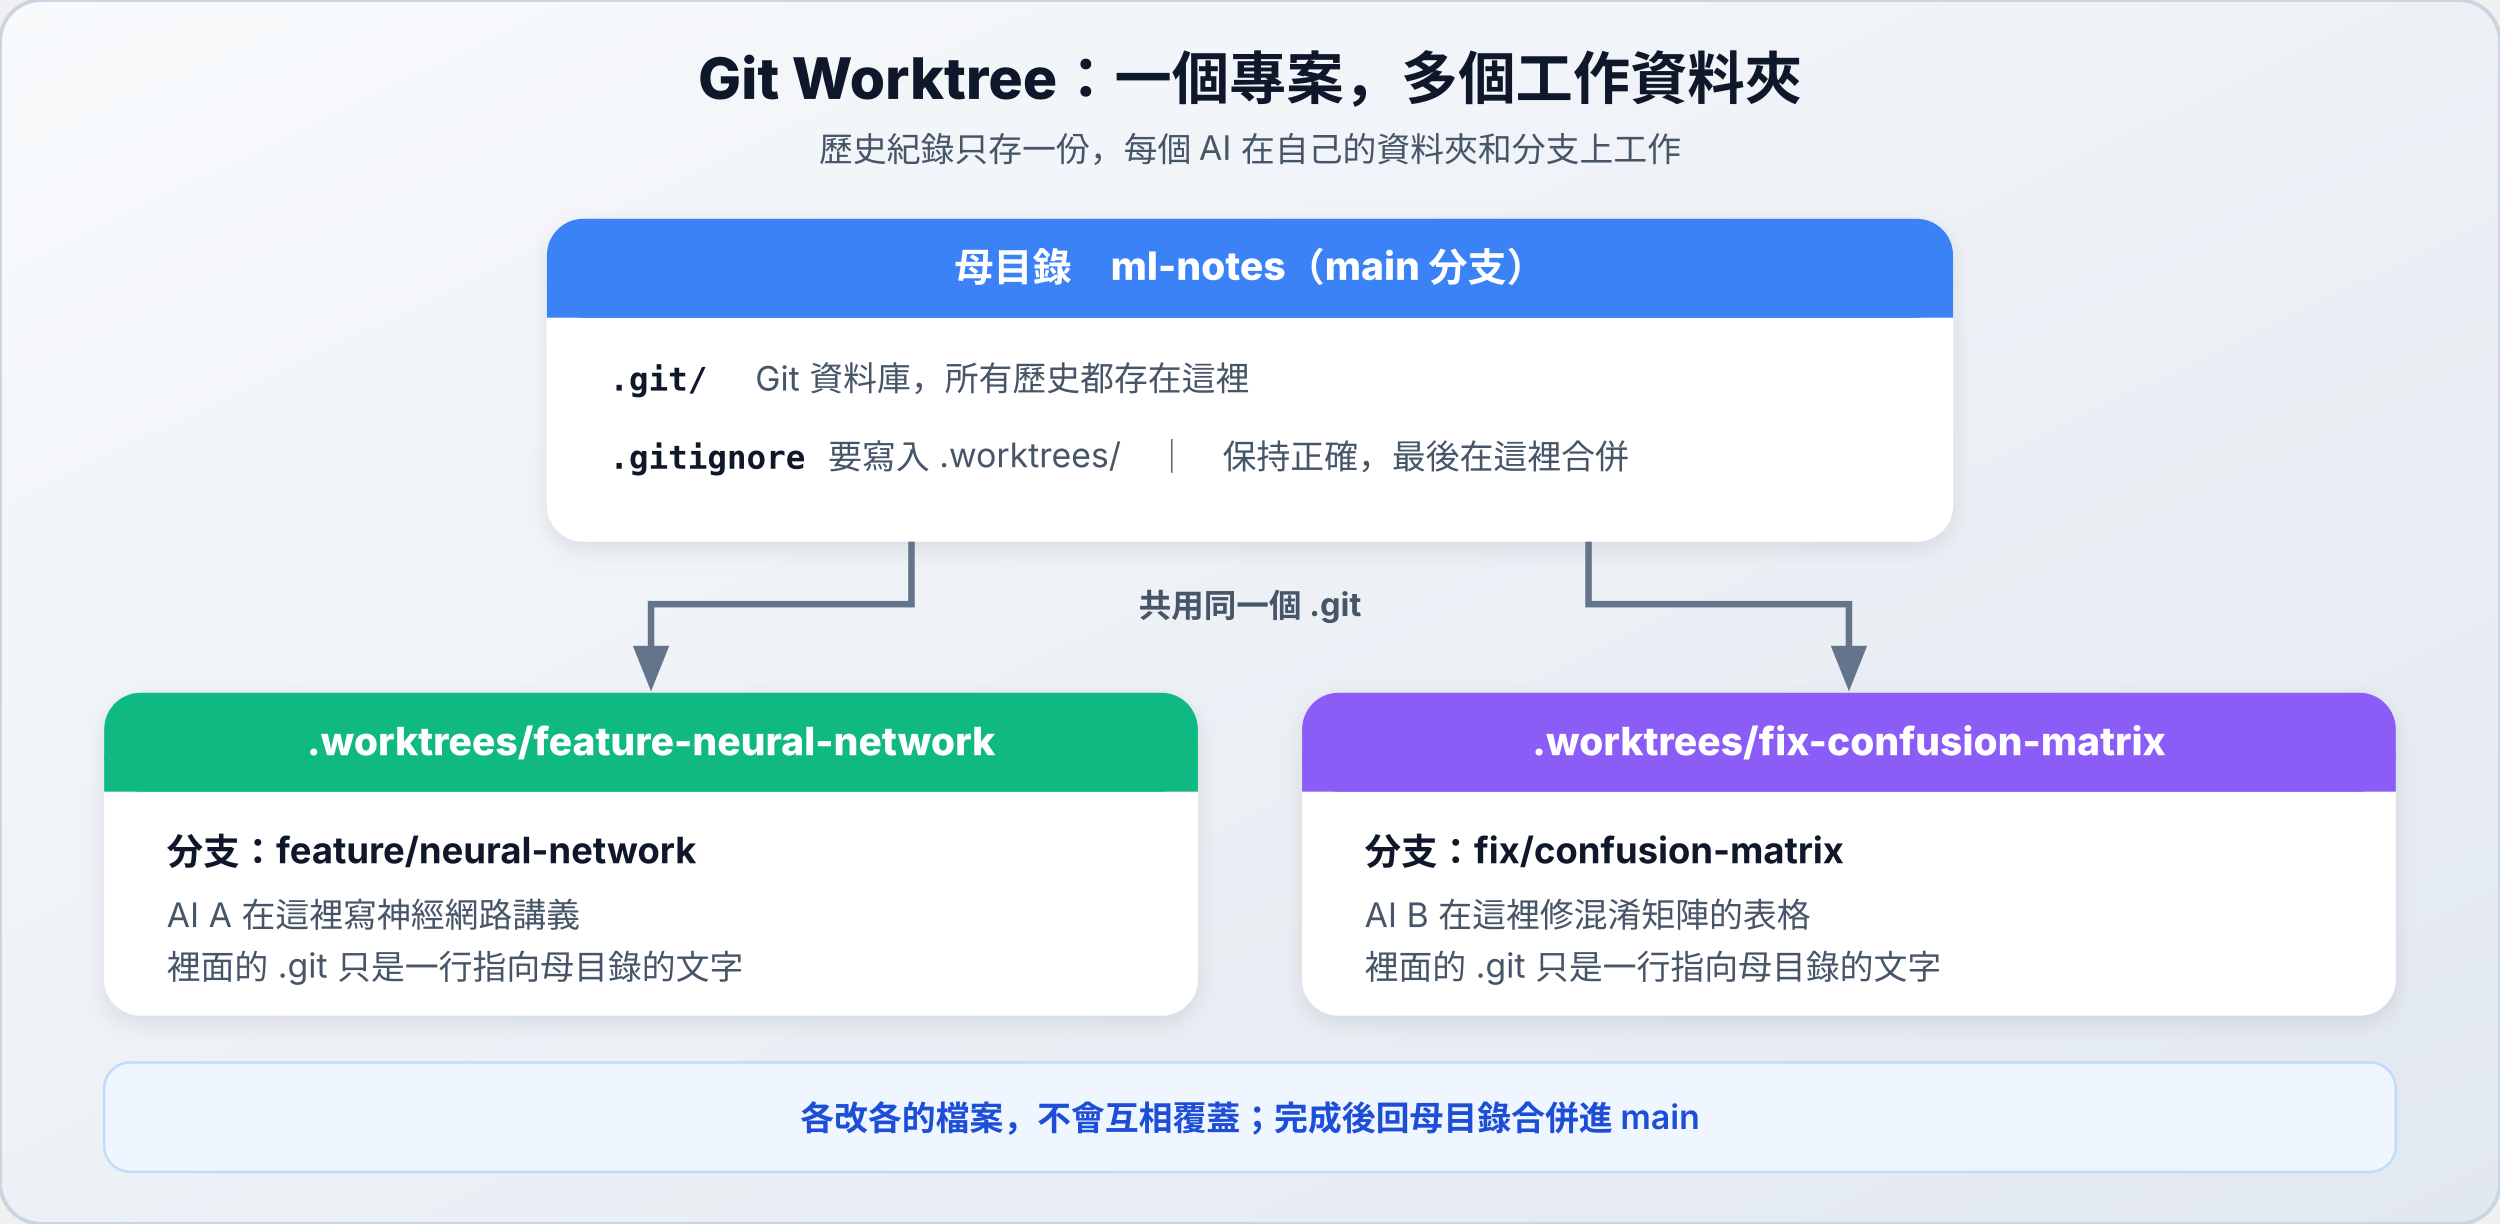
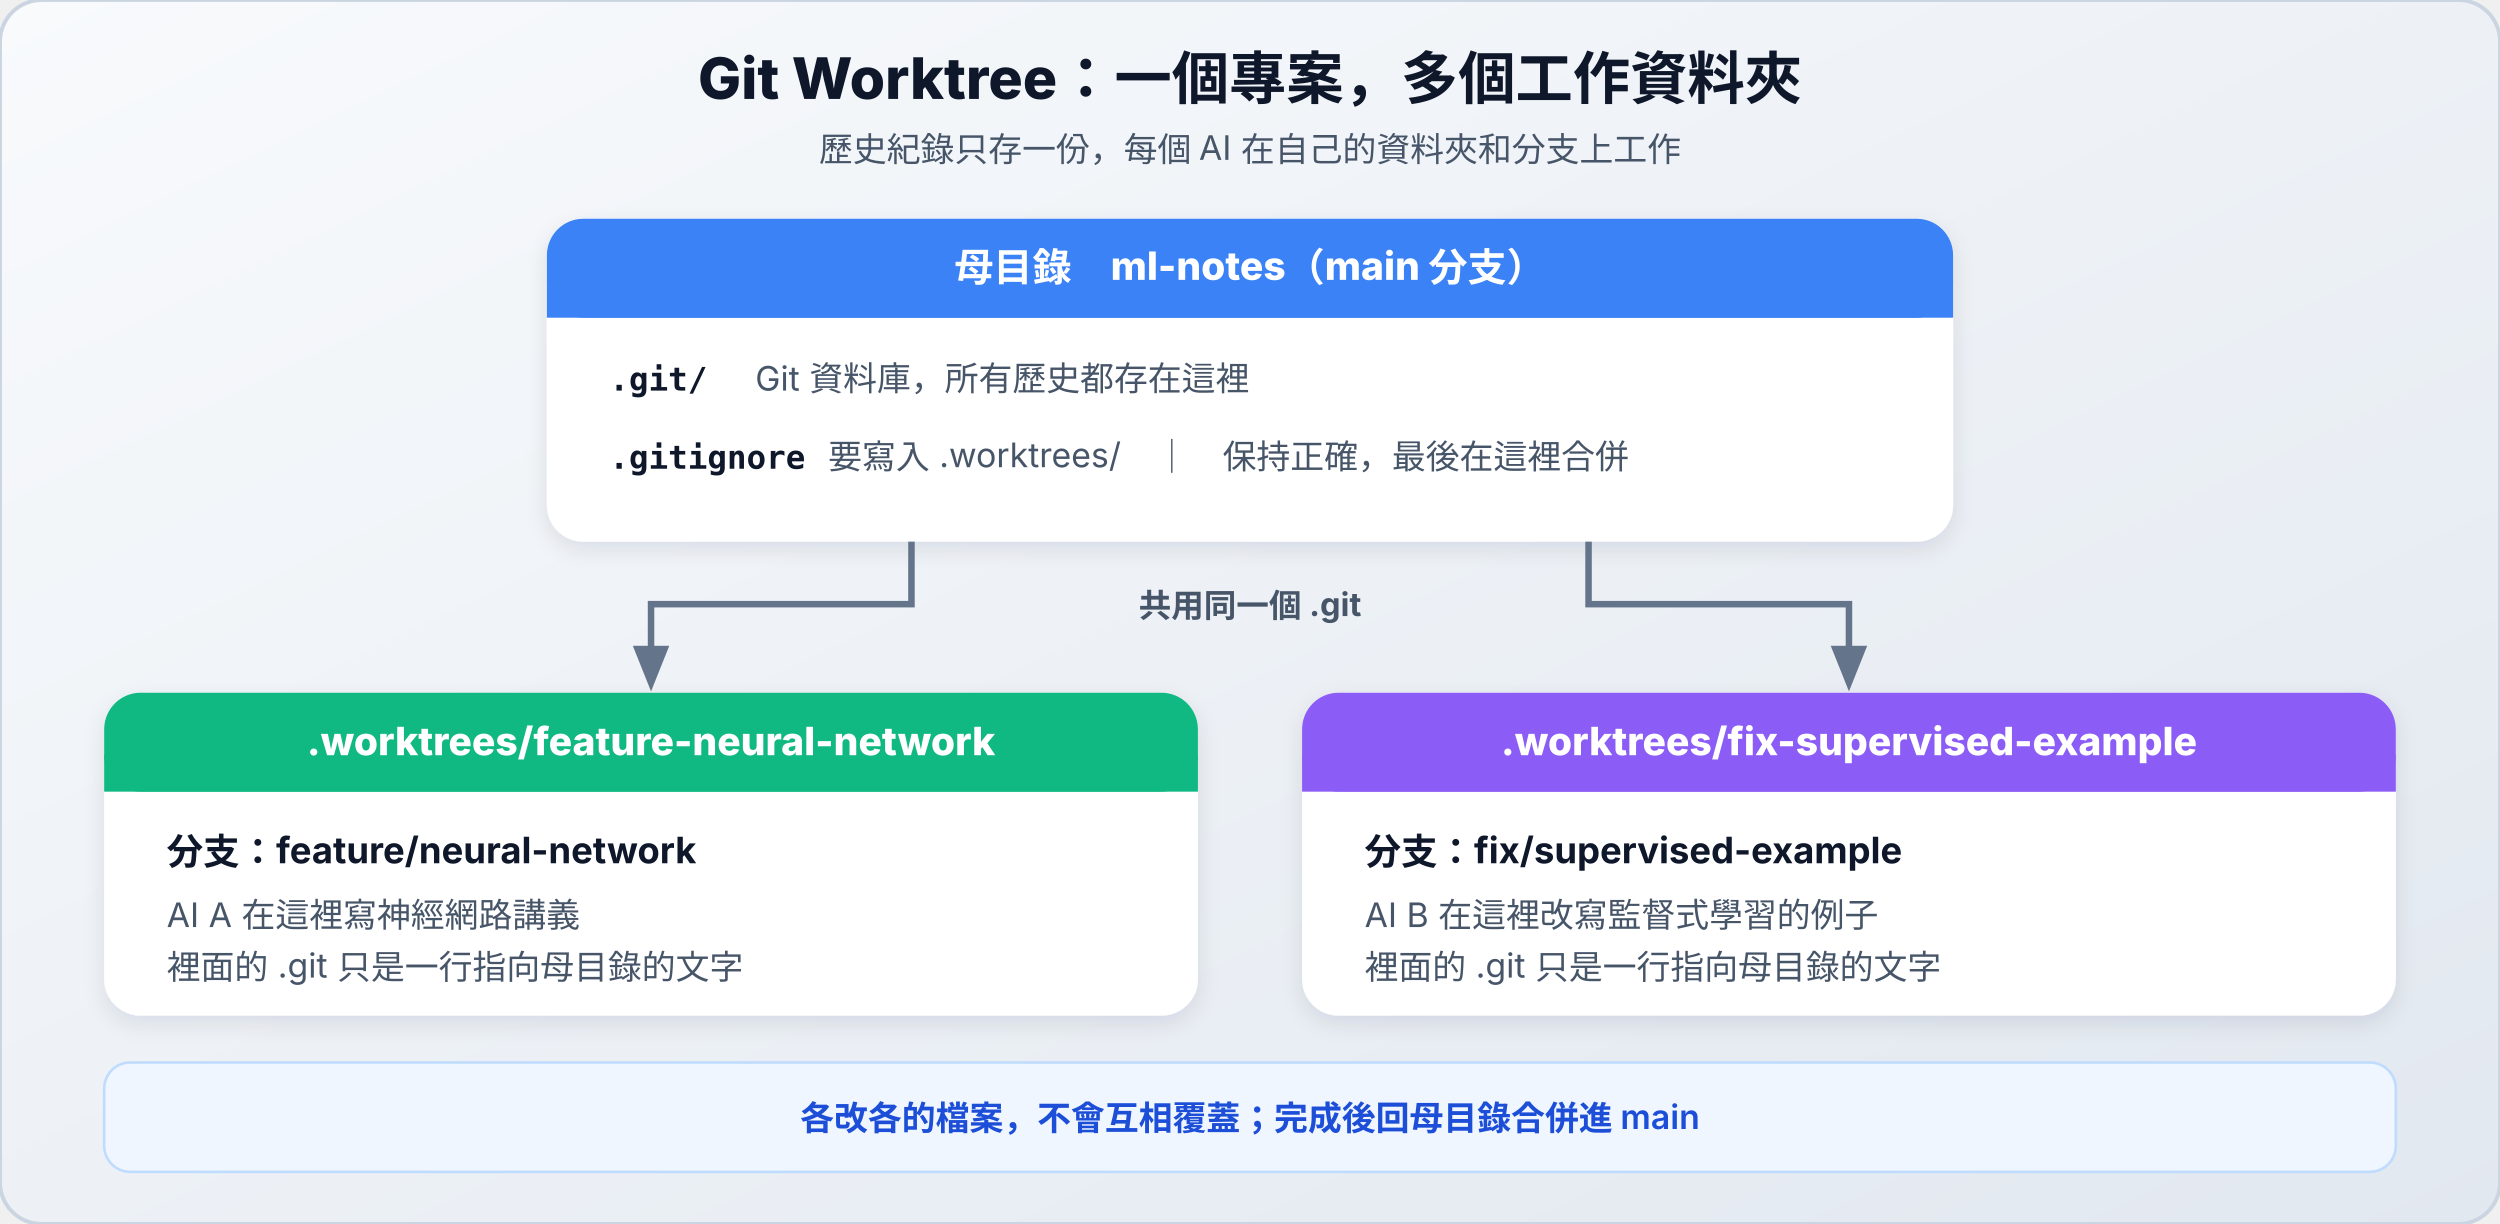
<svg xmlns="http://www.w3.org/2000/svg" viewBox="0 0 960 470" width="100%">
  <defs>
    <linearGradient id="bg" x1="0%" y1="0%" x2="100%" y2="100%">
      <stop offset="0%" stop-color="#f8fafc" />
      <stop offset="100%" stop-color="#e2e8f0" />
    </linearGradient>
    <filter id="shadow" x="-10%" y="-10%" width="120%" height="125%">
      <feDropShadow dx="0" dy="3" stdDeviation="4" flood-color="#0f172a" flood-opacity="0.10" />
    </filter>
    <marker id="arrow" viewBox="0 0 10 10" refX="8" refY="5" markerWidth="7" markerHeight="7" orient="auto">
      <path d="M 0 1 L 10 5 L 0 9 z" fill="#64748b" />
    </marker>
  </defs>
  <style>
    text { font-family: -apple-system, BlinkMacSystemFont, "PingFang TC", "Noto Sans TC", "Microsoft JhengHei", sans-serif; }
    .title { font-size: 22px; font-weight: 800; fill: #0f172a; }
    .sub { font-size: 13px; fill: #475569; }
    .head { font-size: 15px; font-weight: 800; fill: #ffffff; }
    .h { font-size: 14px; font-weight: 700; fill: #0f172a; }
    .txt { font-size: 13px; fill: #475569; }
    .mono { font-family: ui-monospace, SFMono-Regular, Menlo, Consolas, monospace; font-size: 12.5px; font-weight: 600; fill: #0f172a; }
    .edge { font-size: 12.5px; font-weight: 700; fill: #475569; }
  </style>
  <rect width="960" height="470" rx="16" fill="url(#bg)" stroke="#cbd5e1" stroke-width="1.5" />
  <text x="480" y="38" class="title" text-anchor="middle">Git Worktree：一個專案，多個工作資料夾</text>
  <text x="480" y="62" class="sub" text-anchor="middle">歷史紀錄只存一份，每個 AI 在自己的資料夾和分支上工作</text>
  <g filter="url(#shadow)">
    <rect x="210" y="84" width="540" height="124" rx="14" fill="#ffffff" />
  </g>
  <rect x="210" y="84" width="540" height="38" rx="14" fill="#3b82f6" />
  <rect x="210" y="108" width="540" height="14" fill="#3b82f6" />
  <text x="480" y="108" class="head" text-anchor="middle">母目錄　ml-notes（main 分支）</text>
  <text x="234" y="150" class="mono">.git/</text>
  <text x="290" y="150" class="txt">Git 資料庫，所有歷史都存在這裡</text>
  <text x="234" y="180" class="mono">.gitignore</text>
  <text x="318" y="180" class="txt">要寫入 .worktrees/　｜　保持正確，最後在這裡合併</text>
  <path d="M 350 208 L 350 232 L 250 232 L 250 262" fill="none" stroke="#64748b" stroke-width="2.5" marker-end="url(#arrow)" />
  <path d="M 610 208 L 610 232 L 710 232 L 710 262" fill="none" stroke="#64748b" stroke-width="2.5" marker-end="url(#arrow)" />
  <text x="480" y="237" class="edge" text-anchor="middle">共用同一個 .git</text>
  <g filter="url(#shadow)">
    <rect x="40" y="266" width="420" height="124" rx="14" fill="#ffffff" />
  </g>
  <rect x="40" y="266" width="420" height="38" rx="14" fill="#10b981" />
  <rect x="40" y="290" width="420" height="14" fill="#10b981" />
  <text x="250" y="290" class="head" text-anchor="middle">.worktrees/feature-neural-network</text>
  <text x="64" y="332" class="h">分支：feature/neural-network</text>
  <text x="64" y="356" class="txt">AI A 在這裡寫神經網路講義</text>
  <text x="64" y="376" class="txt">裡面的 .git 只是一行指向母目錄的文字</text>
  <g filter="url(#shadow)">
    <rect x="500" y="266" width="420" height="124" rx="14" fill="#ffffff" />
  </g>
  <rect x="500" y="266" width="420" height="38" rx="14" fill="#8b5cf6" />
  <rect x="500" y="290" width="420" height="14" fill="#8b5cf6" />
-   <text x="710" y="290" class="head" text-anchor="middle">.worktrees/fix-confusion-matrix</text>
-   <text x="524" y="332" class="h">分支：fix/confusion-matrix</text>
-   <text x="524" y="356" class="txt">AI B 在這裡修混淆矩陣的表格</text>
+   <text x="710" y="290" class="head" text-anchor="middle">.worktrees/fix-supervised-example</text>
+   <text x="524" y="332" class="h">分支：fix/supervised-example</text>
+   <text x="524" y="356" class="txt">AI B 在這裡改寫監督式學習的例子</text>
  <text x="524" y="376" class="txt">裡面的 .git 只是一行指向母目錄的文字</text>
  <rect x="40" y="408" width="880" height="42" rx="10" fill="#eff6ff" stroke="#bfdbfe" />
  <text x="480" y="434" class="txt" text-anchor="middle" style="fill:#1d4ed8;font-weight:600">各改各的檔案，不會互相覆蓋；完成後回母目錄合併進 main</text>
</svg>
